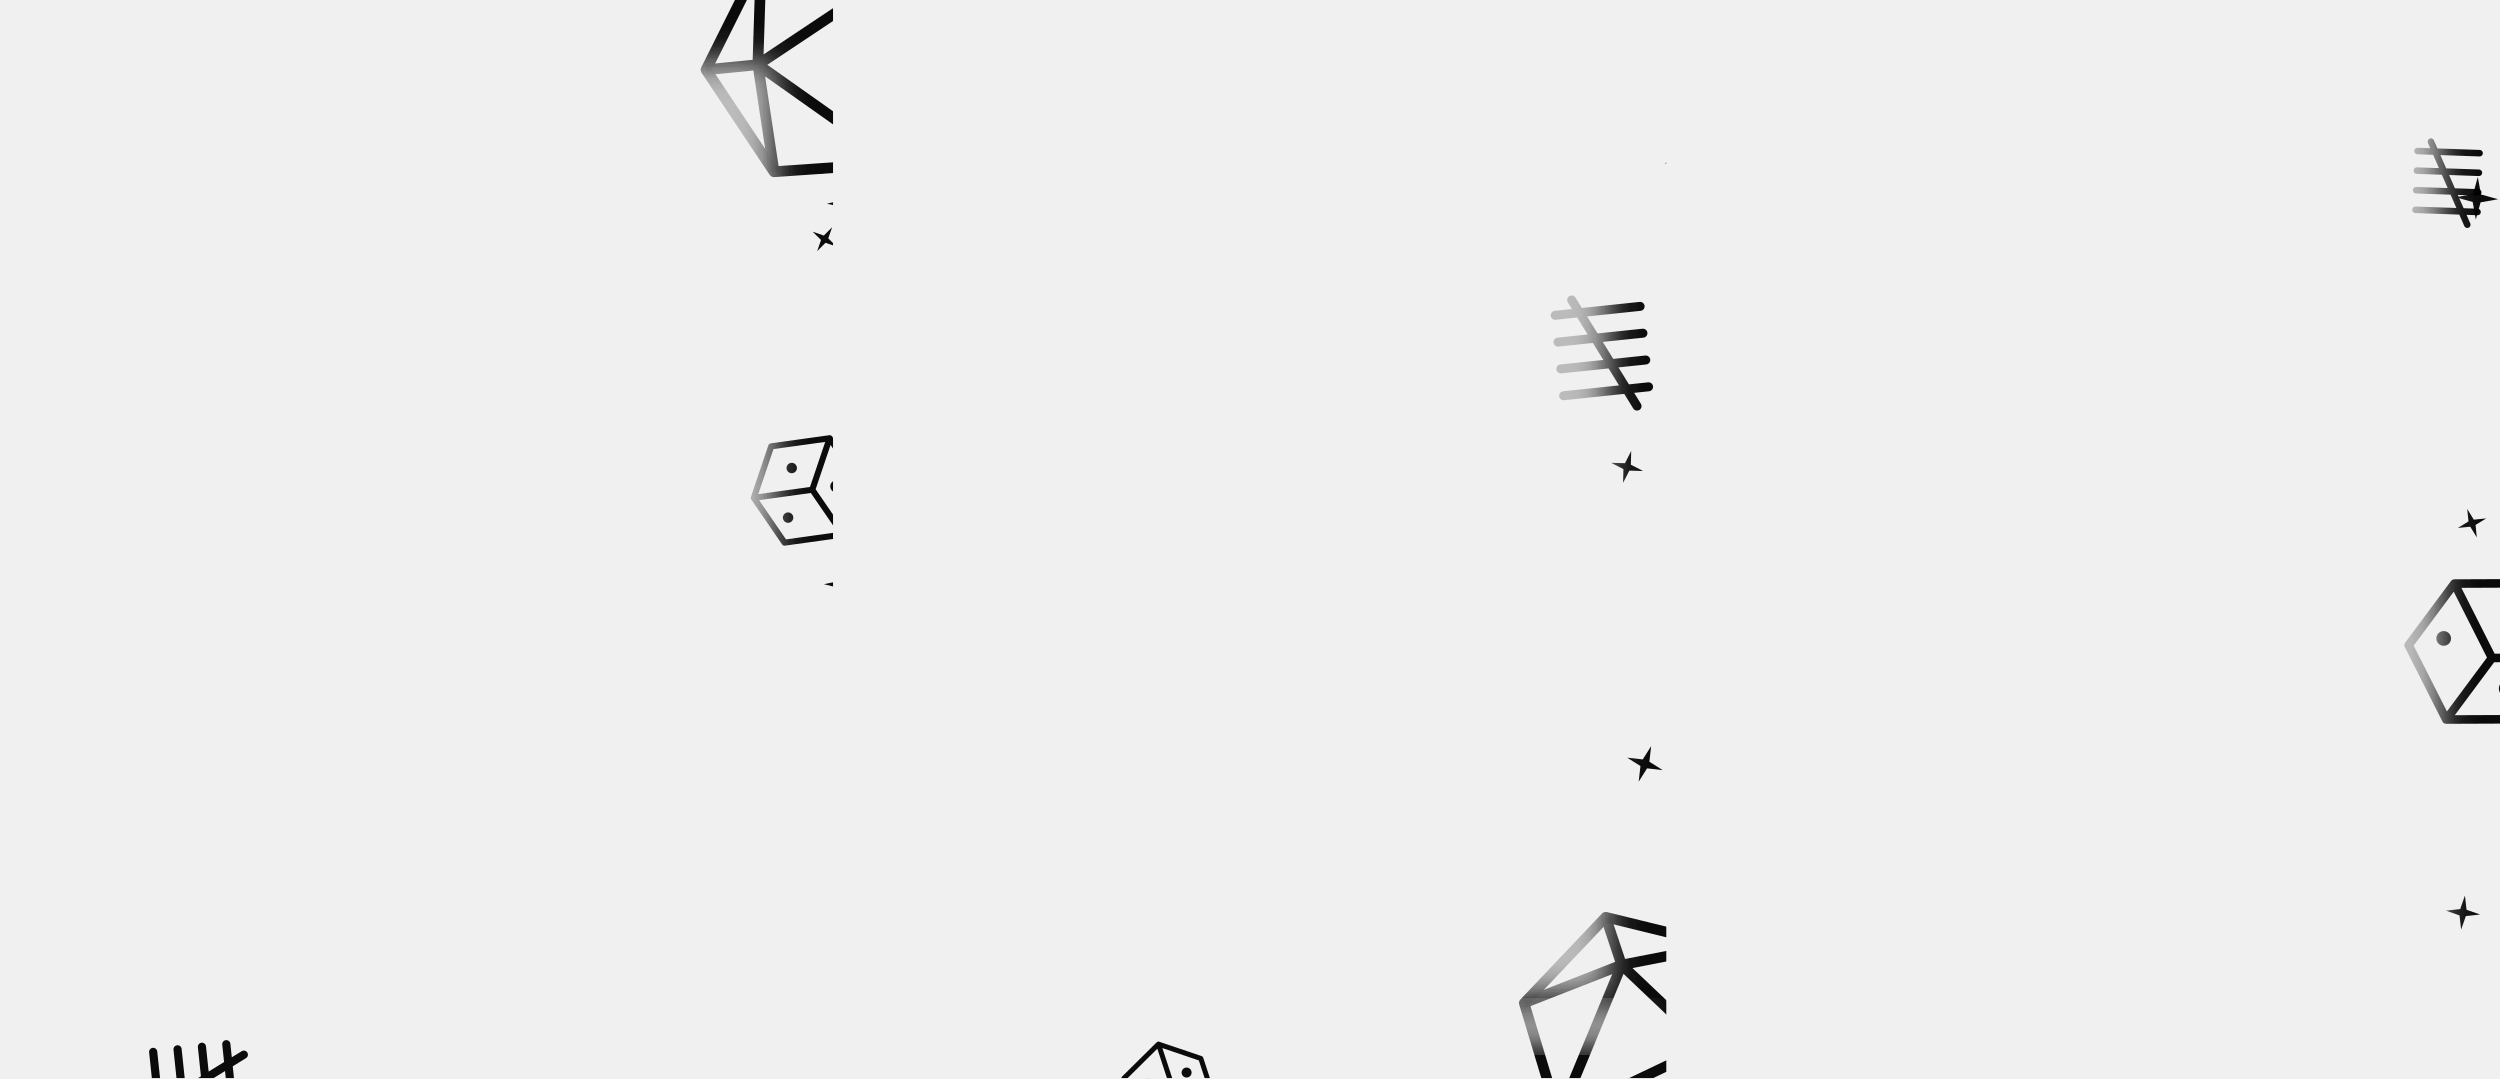
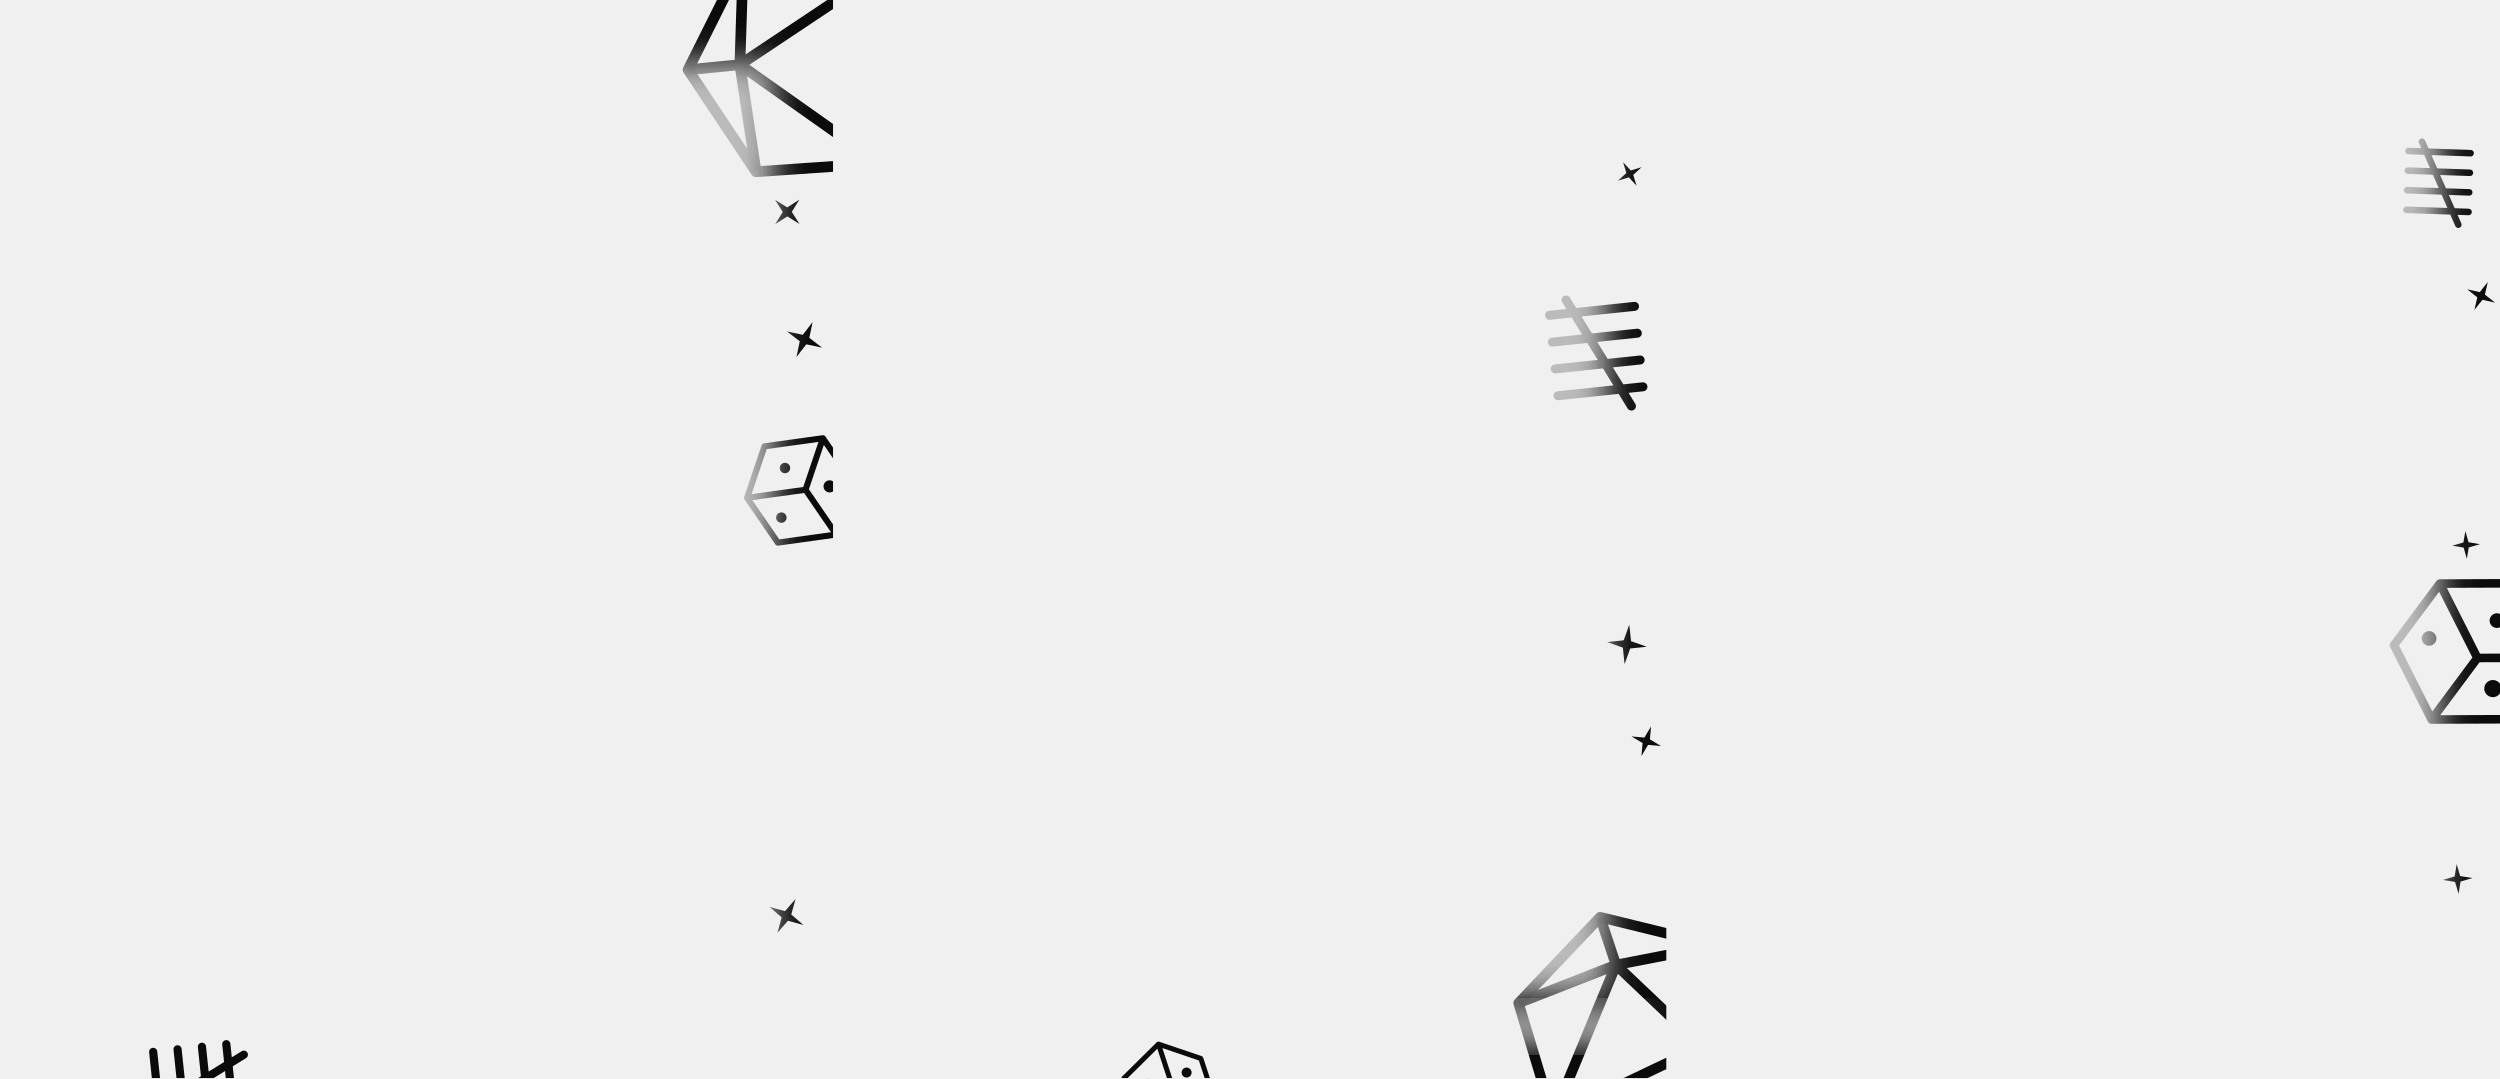
<svg xmlns="http://www.w3.org/2000/svg" width="2448" height="1056" viewBox="0 0 2448 1056">
  <defs>
    <clipPath id="pagina">
      <rect width="816" height="1056" />
    </clipPath>
    <filter id="borra" x="-10%" y="-10%" width="120%" height="120%">
      <feGaussianBlur stdDeviation="16" />
    </filter>
    <mask id="mancha" maskUnits="userSpaceOnUse" x="0" y="0" width="816" height="1056">
      <rect width="816" height="1056" fill="#fff" />
      <rect x="58" y="60" width="700" height="914" fill="#3a3a3a" filter="url(#borra)" />
      <rect x="430" y="982" width="360" height="46" fill="#555" filter="url(#borra)" />
    </mask>
  </defs>
  <g clip-path="url(#pagina)" transform="translate(0 0)">
    <g mask="url(#mancha)">
-       <g transform="translate(812.0 60.0) rotate(146.3) scale(3.00)" fill-opacity="0.95" stroke-opacity="0.95">
+       <g transform="translate(794.4 60.0) rotate(146.3) scale(3.00)" fill-opacity="0.95" stroke-opacity="0.95">
        <g fill="none" stroke="#000" stroke-width="3.5" stroke-linejoin="round">
          <path d="M0 -40 L35 -20 L35 20 L0 40 L-35 20 L-35 -20 Z" />
          <path d="M0 -40 L-20 12 L20 12 Z M-35 -20 L-20 12 L-35 20 M35 -20 L20 12 L35 20 M-20 12 L0 40 L20 12" />
        </g>
      </g>
      <g transform="translate(150.0 1030.0) rotate(-6.0) scale(2.00)" fill-opacity="0.95" stroke-opacity="0.95">
        <g stroke="#000" stroke-width="4" stroke-linecap="round">
          <path d="M0 0 V38 M12 0 V38 M24 0 V38 M36 0 V38 M-6 30 L44 6" />
        </g>
      </g>
-       <g transform="translate(792.0 480.0) rotate(82.1) scale(1.70)" fill-opacity="0.95" stroke-opacity="0.95">
+       <g transform="translate(785.4 480.0) rotate(82.1) scale(1.70)" fill-opacity="0.95" stroke-opacity="0.95">
        <g fill="none" stroke="#000" stroke-width="3.5" stroke-linejoin="round">
          <path d="M0 -30 L28 -16 L0 -2 L-28 -16 Z M-28 -16 V18 L0 32 V-2 M28 -16 V18 L0 32" />
        </g>
        <circle cx="0" cy="-16" r="3.5" />
        <circle cx="-14" cy="8" r="3" />
        <circle cx="14" cy="14" r="3" />
      </g>
-       <g transform="translate(824.8 572.4) rotate(91.2) scale(1.29)" fill-opacity="0.95" stroke-opacity="0.95">
+       <g transform="translate(787.8 332.5) rotate(204.8) scale(1.35)" fill-opacity="0.95" stroke-opacity="0.95">
        <path d="M0 -14 L2.6 -2.6 L14 0 L2.6 2.6 L0 14 L-2.6 2.6 L-14 0 L-2.6 -2.6 Z" />
      </g>
-       <g transform="translate(823.2 199.2) rotate(358.5) scale(0.97)" fill-opacity="0.95" stroke-opacity="0.95">
+       <g transform="translate(770.1 896.9) rotate(28.1) scale(1.34)" fill-opacity="0.95" stroke-opacity="0.95">
        <path d="M0 -14 L2.6 -2.6 L14 0 L2.6 2.6 L0 14 L-2.6 2.6 L-14 0 L-2.6 -2.6 Z" />
      </g>
-       <g transform="translate(807.5 234.2) rotate(32.0) scale(0.99)" fill-opacity="0.95" stroke-opacity="0.95">
+       <g transform="translate(770.9 207.5) rotate(44.6) scale(1.20)" fill-opacity="0.95" stroke-opacity="0.95">
        <path d="M0 -14 L2.6 -2.6 L14 0 L2.6 2.6 L0 14 L-2.6 2.6 L-14 0 L-2.6 -2.6 Z" />
      </g>
    </g>
  </g>
  <g clip-path="url(#pagina)" transform="translate(816 0)">
    <g mask="url(#mancha)">
-       <g transform="translate(790.0 300.0) rotate(84.0) scale(2.20)" fill-opacity="0.95" stroke-opacity="0.95">
+       <g transform="translate(784.5 300.0) rotate(84.0) scale(2.20)" fill-opacity="0.95" stroke-opacity="0.95">
        <g stroke="#000" stroke-width="4" stroke-linecap="round">
          <path d="M0 0 V38 M12 0 V38 M24 0 V38 M36 0 V38 M-6 30 L44 6" />
        </g>
      </g>
-       <g transform="translate(790.0 1010.0) rotate(223.5) scale(2.90)" fill-opacity="0.95" stroke-opacity="0.95">
+       <g transform="translate(784.5 1010.0) rotate(223.5) scale(2.90)" fill-opacity="0.95" stroke-opacity="0.95">
        <g fill="none" stroke="#000" stroke-width="3.5" stroke-linejoin="round">
          <path d="M0 -40 L35 -20 L35 20 L0 40 L-35 20 L-35 -20 Z" />
          <path d="M0 -40 L-20 12 L20 12 Z M-35 -20 L-20 12 L-35 20 M35 -20 L20 12 L35 20 M-20 12 L0 40 L20 12" />
        </g>
      </g>
      <g transform="translate(330.0 1066.0) rotate(45.3) scale(1.40)" fill-opacity="0.95" stroke-opacity="0.95">
        <g fill="none" stroke="#000" stroke-width="3.5" stroke-linejoin="round">
          <path d="M0 -30 L28 -16 L0 -2 L-28 -16 Z M-28 -16 V18 L0 32 V-2 M28 -16 V18 L0 32" />
        </g>
        <circle cx="0" cy="-16" r="3.5" />
        <circle cx="-14" cy="8" r="3" />
        <circle cx="14" cy="14" r="3" />
      </g>
-       <g transform="translate(777.3 457.2) rotate(14.3) scale(1.15)" fill-opacity="0.95" stroke-opacity="0.95">
+       <g transform="translate(779.9 170.3) rotate(150.3) scale(0.95)" fill-opacity="0.95" stroke-opacity="0.95">
        <path d="M0 -14 L2.6 -2.6 L14 0 L2.6 2.6 L0 14 L-2.6 2.6 L-14 0 L-2.6 -2.6 Z" />
      </g>
-       <g transform="translate(794.7 748.0) rotate(19.3) scale(1.32)" fill-opacity="0.95" stroke-opacity="0.95">
+       <g transform="translate(796.0 725.8) rotate(288.0) scale(1.09)" fill-opacity="0.95" stroke-opacity="0.95">
        <path d="M0 -14 L2.6 -2.6 L14 0 L2.6 2.6 L0 14 L-2.6 2.6 L-14 0 L-2.6 -2.6 Z" />
      </g>
-       <g transform="translate(833.4 160.0) rotate(90.8) scale(1.38)" fill-opacity="0.95" stroke-opacity="0.95">
+       <g transform="translate(777.1 631.0) rotate(96.8) scale(1.39)" fill-opacity="0.95" stroke-opacity="0.95">
        <path d="M0 -14 L2.6 -2.6 L14 0 L2.6 2.6 L0 14 L-2.6 2.6 L-14 0 L-2.6 -2.6 Z" />
      </g>
    </g>
  </g>
  <g clip-path="url(#pagina)" transform="translate(1632 0)">
    <g mask="url(#mancha)">
-       <g transform="translate(806.0 640.0) rotate(153.2) scale(2.40)" fill-opacity="0.95" stroke-opacity="0.95">
+       <g transform="translate(791.7 640.0) rotate(153.2) scale(2.40)" fill-opacity="0.95" stroke-opacity="0.95">
        <g fill="none" stroke="#000" stroke-width="3.5" stroke-linejoin="round">
          <path d="M0 -30 L28 -16 L0 -2 L-28 -16 Z M-28 -16 V18 L0 32 V-2 M28 -16 V18 L0 32" />
        </g>
        <circle cx="0" cy="-16" r="3.5" />
        <circle cx="-14" cy="8" r="3" />
        <circle cx="14" cy="14" r="3" />
      </g>
-       <g transform="translate(796.0 150.0) rotate(92.0) scale(1.60)" fill-opacity="0.95" stroke-opacity="0.95">
+       <g transform="translate(787.2 150.0) rotate(92.0) scale(1.60)" fill-opacity="0.95" stroke-opacity="0.95">
        <g stroke="#000" stroke-width="4" stroke-linecap="round">
          <path d="M0 0 V38 M12 0 V38 M24 0 V38 M36 0 V38 M-6 30 L44 6" />
        </g>
      </g>
-       <g transform="translate(779.8 893.6) rotate(186.4) scale(1.20)" fill-opacity="0.95" stroke-opacity="0.95">
+       <g transform="translate(782.8 533.6) rotate(357.0) scale(0.97)" fill-opacity="0.95" stroke-opacity="0.95">
        <path d="M0 -14 L2.6 -2.6 L14 0 L2.6 2.6 L0 14 L-2.6 2.6 L-14 0 L-2.6 -2.6 Z" />
      </g>
-       <g transform="translate(788.6 512.3) rotate(341.4) scale(1.05)" fill-opacity="0.95" stroke-opacity="0.95">
+       <g transform="translate(774.5 860.7) rotate(176.3) scale(1.04)" fill-opacity="0.95" stroke-opacity="0.95">
        <path d="M0 -14 L2.6 -2.6 L14 0 L2.6 2.6 L0 14 L-2.6 2.6 L-14 0 L-2.6 -2.6 Z" />
      </g>
-       <g transform="translate(793.3 194.1) rotate(182.7) scale(1.49)" fill-opacity="0.95" stroke-opacity="0.95">
+       <g transform="translate(797.5 289.8) rotate(25.6) scale(1.08)" fill-opacity="0.95" stroke-opacity="0.95">
        <path d="M0 -14 L2.6 -2.6 L14 0 L2.6 2.6 L0 14 L-2.6 2.6 L-14 0 L-2.6 -2.6 Z" />
      </g>
    </g>
  </g>
</svg>
